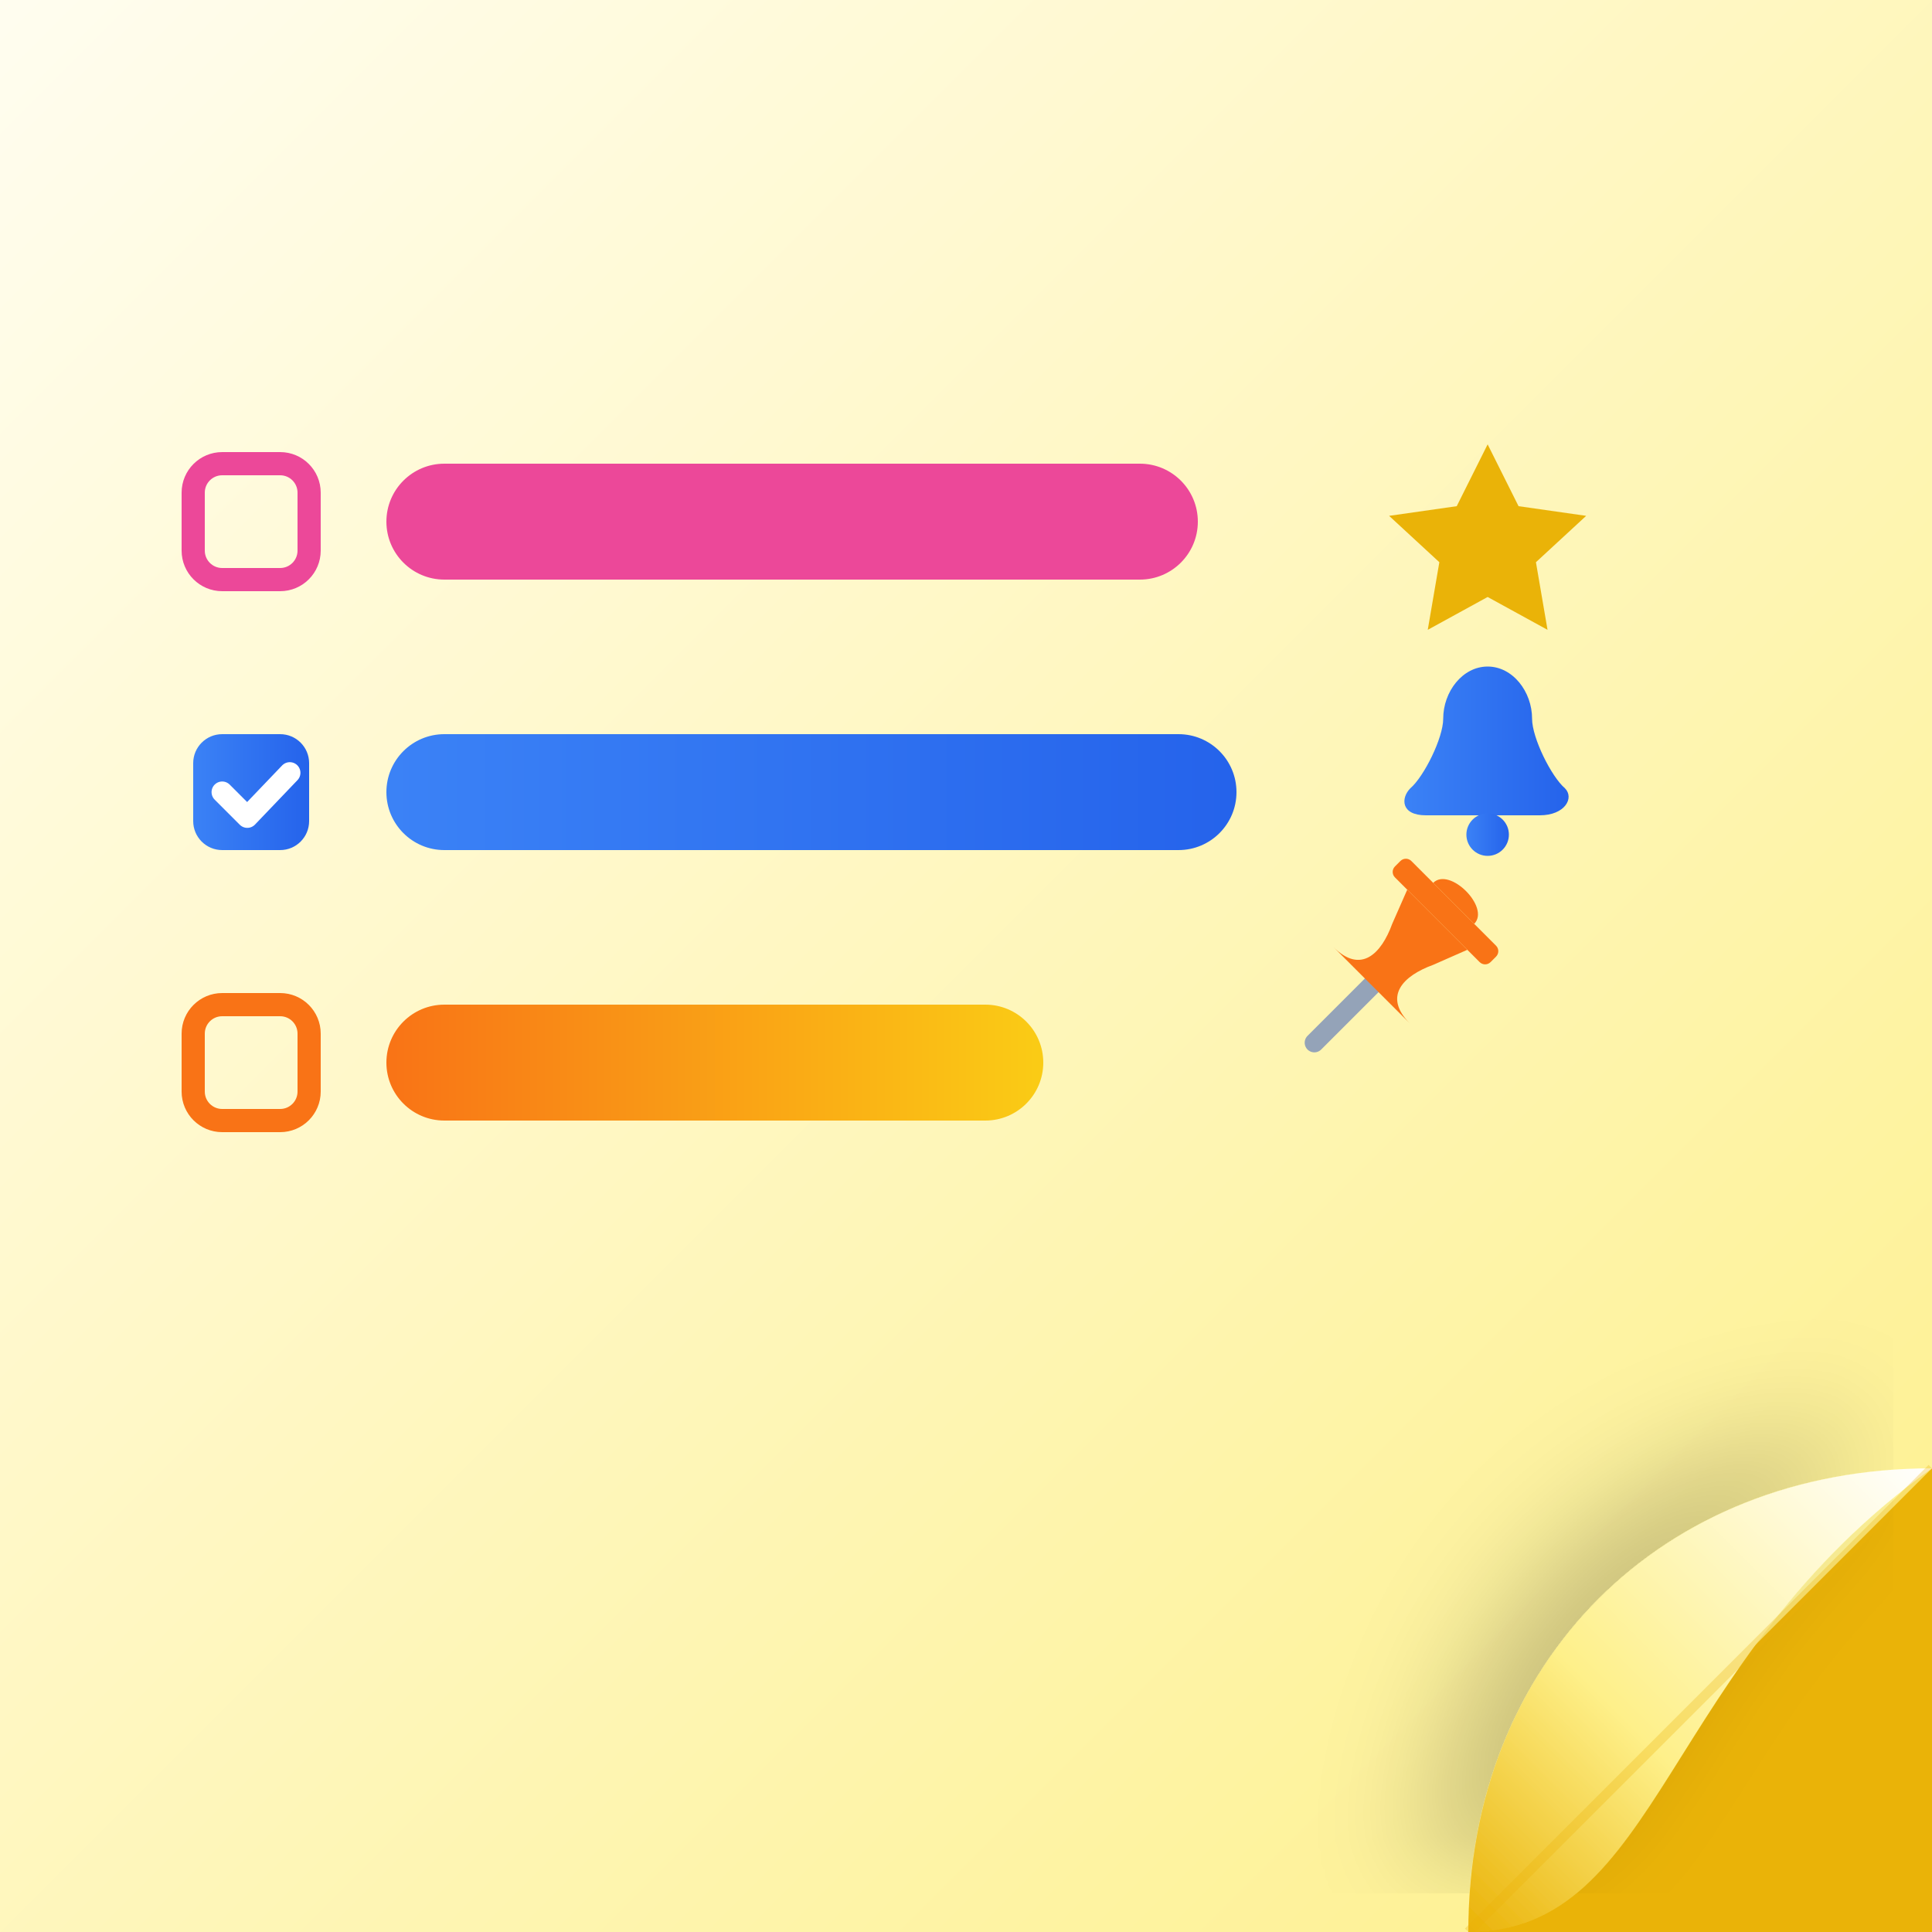
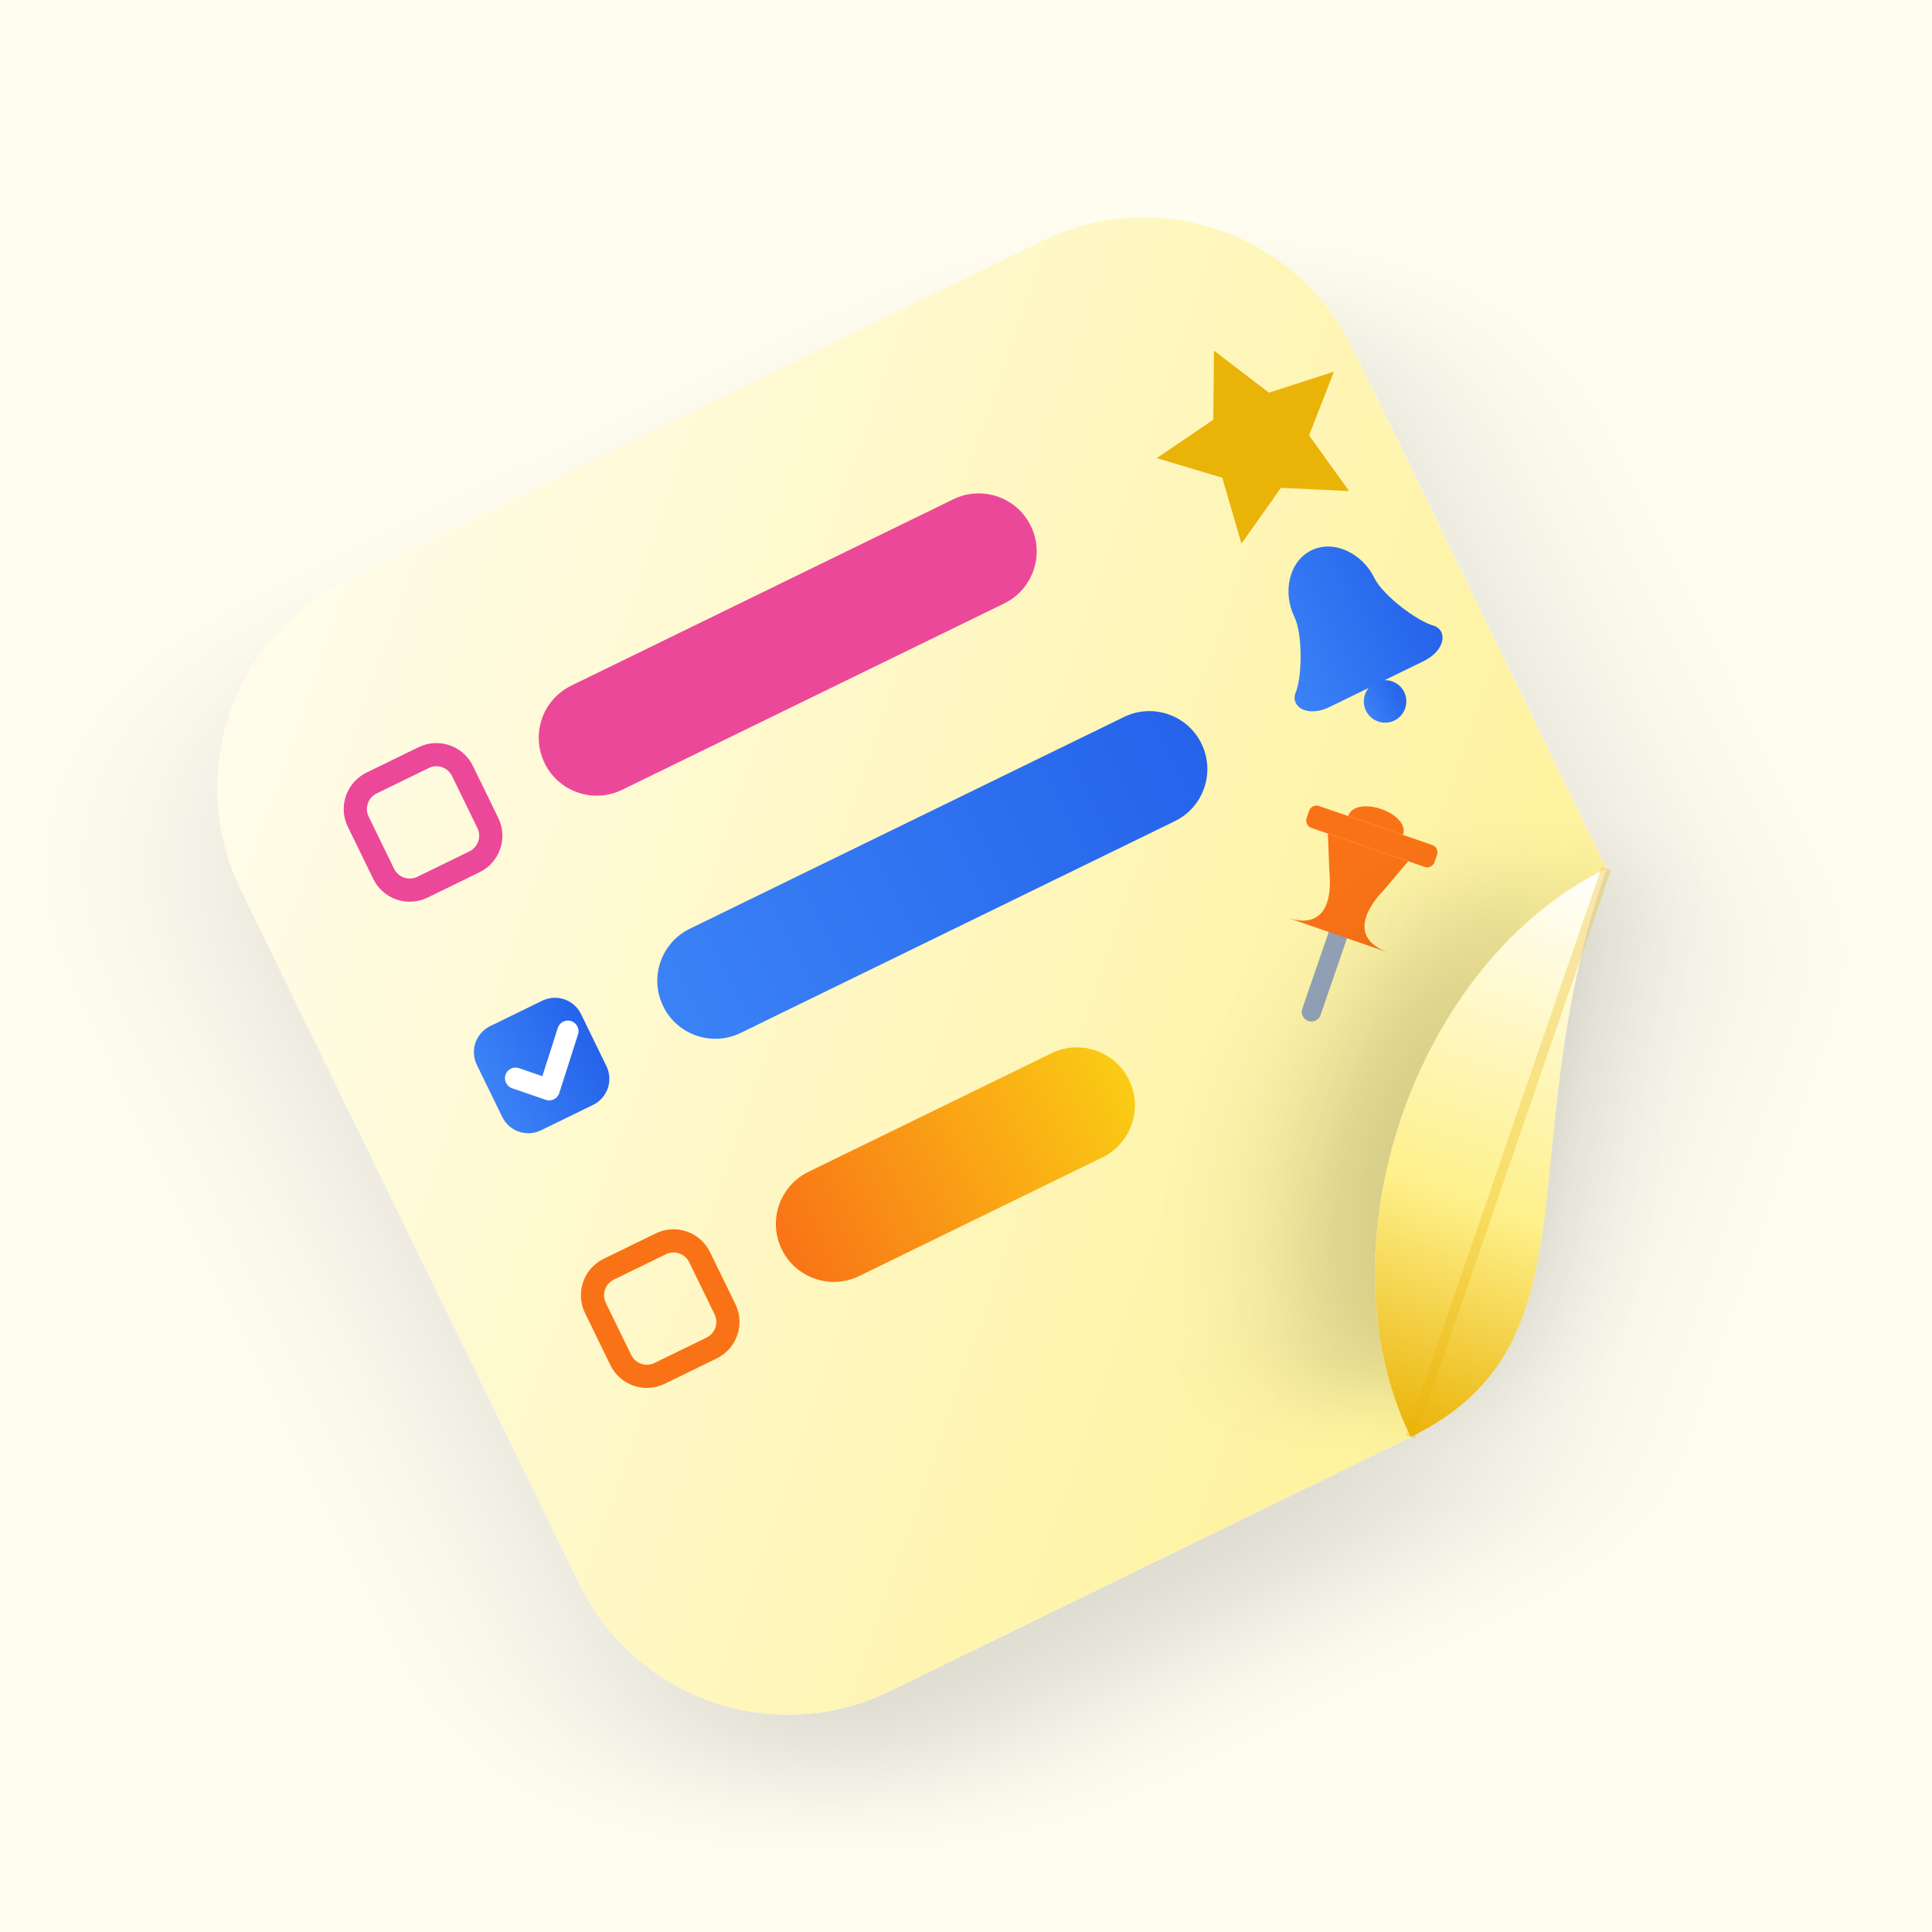
<svg xmlns="http://www.w3.org/2000/svg" viewBox="0 0 100 100" fill="none">
  <defs>
    <linearGradient id="paper-bg" x1="0%" y1="0%" x2="100%" y2="100%">
      <stop offset="0%" stop-color="#FFFDF0" />
      <stop offset="100%" stop-color="#FEF08A" />
    </linearGradient>
    <linearGradient id="curl-bg" x1="0%" y1="100%" x2="100%" y2="0%">
      <stop offset="0%" stop-color="#EAB308" />
      <stop offset="40%" stop-color="#FEF08A" />
      <stop offset="100%" stop-color="#FFFFFF" />
    </linearGradient>
    <linearGradient id="pill-blue" x1="0%" y1="0%" x2="100%" y2="0%">
      <stop offset="0%" stop-color="#3B82F6" />
      <stop offset="100%" stop-color="#2563EB" />
    </linearGradient>
    <linearGradient id="pill-yellow" x1="0%" y1="0%" x2="100%" y2="0%">
      <stop offset="0%" stop-color="#F97316" />
      <stop offset="100%" stop-color="#FACC15" />
    </linearGradient>
+     <filter id="paper-shadow" x="-20%" y="-20%" width="145%" height="145%">
+       <feDropShadow dx="0" dy="4.5" stdDeviation="5.0" flood-color="#000000" flood-opacity="0.14" />
+     </filter>
    <filter id="curl-shadow" x="-35%" y="-35%" width="170%" height="170%">
      <feDropShadow dx="-2" dy="-2" stdDeviation="3" flood-color="#000000" flood-opacity="0.22" />
    </filter>
  </defs>
  <g>
-     <rect width="100" height="100" fill="#EAB308" />
-     <path d="M0 0 H100 V76 L76 100 H0 Z" fill="url(#paper-bg)" />
-     <rect x="10" y="24" width="6" height="6" rx="1.5" stroke="#EC4899" stroke-width="1.2" fill="none" />
-     <rect x="20" y="24" width="42" height="6" rx="3" fill="#EC4899" />
-     <path d="M77.0 23 L78.6 26.2 L82.1 26.7 L79.5 29.1 L80.1 32.6 L77.0 30.9 L73.9 32.6 L74.5 29.1 L71.9 26.7 L75.4 26.2 Z" fill="#EAB308" />
-     <rect x="10" y="38" width="6" height="6" rx="1.5" fill="url(#pill-blue)" />
-     <path d="M11.5 41 L12.8 42.3 L15 40" stroke="#FFFFFF" stroke-width="1.1" stroke-linecap="round" stroke-linejoin="round" />
-     <rect x="20" y="38" width="44" height="6" rx="3" fill="url(#pill-blue)" />
-     <path d="M77.0 34.5 C75.7 34.5 74.7 35.8 74.7 37.2 C74.7 38.2 73.7 40.2 73.0 40.8 C72.5 41.3 72.5 42.2 73.8 42.2 H79.7 C81.0 42.2 81.5 41.3 81.0 40.8 C80.3 40.2 79.3 38.2 79.3 37.2 C79.3 35.8 78.3 34.5 77.0 34.5 Z" fill="url(#pill-blue)" />
-     <circle cx="77.0" cy="43.2" r="1.1" fill="url(#pill-blue)" />
-     <rect x="10" y="52" width="6" height="6" rx="1.5" stroke="#F97316" stroke-width="1.2" fill="none" />
-     <rect x="20" y="52" width="34" height="6" rx="3" fill="url(#pill-yellow)" />
-     <g transform="translate(71, 51) rotate(45)">
-       <path d="M0 0 L0 4.2" stroke="#94A3B8" stroke-width="1.0" stroke-linecap="round" />
-       <path d="M-2.8 0 C-0.8 0 -0.8 -1.5 -1.5 -3 L-2.2 -4.8 L2.2 -4.8 L1.5 -3 C0.8 -1.5 0.8 0 2.8 0 Z" fill="#F97316" />
-       <rect x="-3.5" y="-6" width="7" height="1.2" rx="0.4" fill="#F97316" />
-       <path d="M-1.5 -6 C-1.5 -7.2 1.5 -7.2 1.5 -6 Z" fill="#F97316" />
+     <rect width="100" height="100" fill="#FFFDF0" />
+     <g transform="rotate(-26, 50, 50)">
+       <path d="M18 30 C18 23.373 23.373 18 30 18 H70 C76.627 18 82 23.373 82 30 V60 L60 82 H30 C23.373 82 18 76.627 18 70 Z" fill="url(#paper-bg)" filter="url(#paper-shadow)" />
+       <rect x="25" y="28" width="6" height="6" rx="1.5" stroke="#EC4899" stroke-width="1.2" fill="none" />
+       <rect x="35" y="28" width="28" height="6" rx="3" fill="#EC4899" />
+       <path d="M75.5 27 L77.1 30.2 L80.6 30.7 L78.0 33.1 L78.6 36.6 L75.5 34.9 L72.4 36.6 L73.0 33.1 L70.4 30.7 L73.9 30.2 Z" fill="#EAB308" />
+       <rect x="25" y="42" width="6" height="6" rx="1.5" fill="url(#pill-blue)" />
+       <path d="M26.5 45 L27.8 46.3 L30 44" stroke="#FFFFFF" stroke-width="1.1" stroke-linecap="round" stroke-linejoin="round" />
+       <rect x="35" y="42" width="31" height="6" rx="3" fill="url(#pill-blue)" />
+       <path d="M75.5 38.5 C74.2 38.5 73.2 39.8 73.2 41.2 C73.2 42.2 72.2 44.2 71.5 44.8 C71 45.3 71.5 46.2 72.8 46.2 H78.2 C79.5 46.2 80 45.3 79.5 44.8 C78.8 44.2 77.8 42.2 77.8 41.2 C77.8 39.8 76.8 38.5 75.5 38.5 Z" fill="url(#pill-blue)" />
+       <circle cx="75.5" cy="47.2" r="1.1" fill="url(#pill-blue)" />
+       <rect x="25" y="56" width="6" height="6" rx="1.5" stroke="#F97316" stroke-width="1.2" fill="none" />
+       <rect x="35" y="56" width="20" height="6" rx="3" fill="url(#pill-yellow)" />
+       <g transform="translate(68, 57) rotate(45)">
+         <path d="M0 0 L0 4.2" stroke="#94A3B8" stroke-width="1.0" stroke-linecap="round" />
+         <path d="M-2.8 0 C-0.8 0 -0.8 -1.5 -1.5 -3 L-2.2 -4.8 L2.2 -4.8 L1.5 -3 C0.8 -1.5 0.8 0 2.8 0 Z" fill="#F97316" />
+         <rect x="-3.5" y="-6" width="7" height="1.2" rx="0.4" fill="#F97316" />
+         <path d="M-1.5 -6 C-1.5 -7.2 1.5 -7.2 1.5 -6 Z" fill="#F97316" />
+       </g>
+       <path d="M60 82 C60 71 71 60 82 60 C71 71 71 82 60 82 Z" fill="url(#curl-bg)" filter="url(#curl-shadow)" />
+       <path d="M60 82 L82 60" stroke="#EAB308" stroke-opacity="0.3" stroke-width="0.5" />
    </g>
-     <path d="M76 100 C76 86 86 76 100 76 C86 86 86 100 76 100 Z" fill="url(#curl-bg)" filter="url(#curl-shadow)" />
-     <path d="M76 100 L100 76" stroke="#EAB308" stroke-opacity="0.3" stroke-width="0.5" />
  </g>
</svg>
